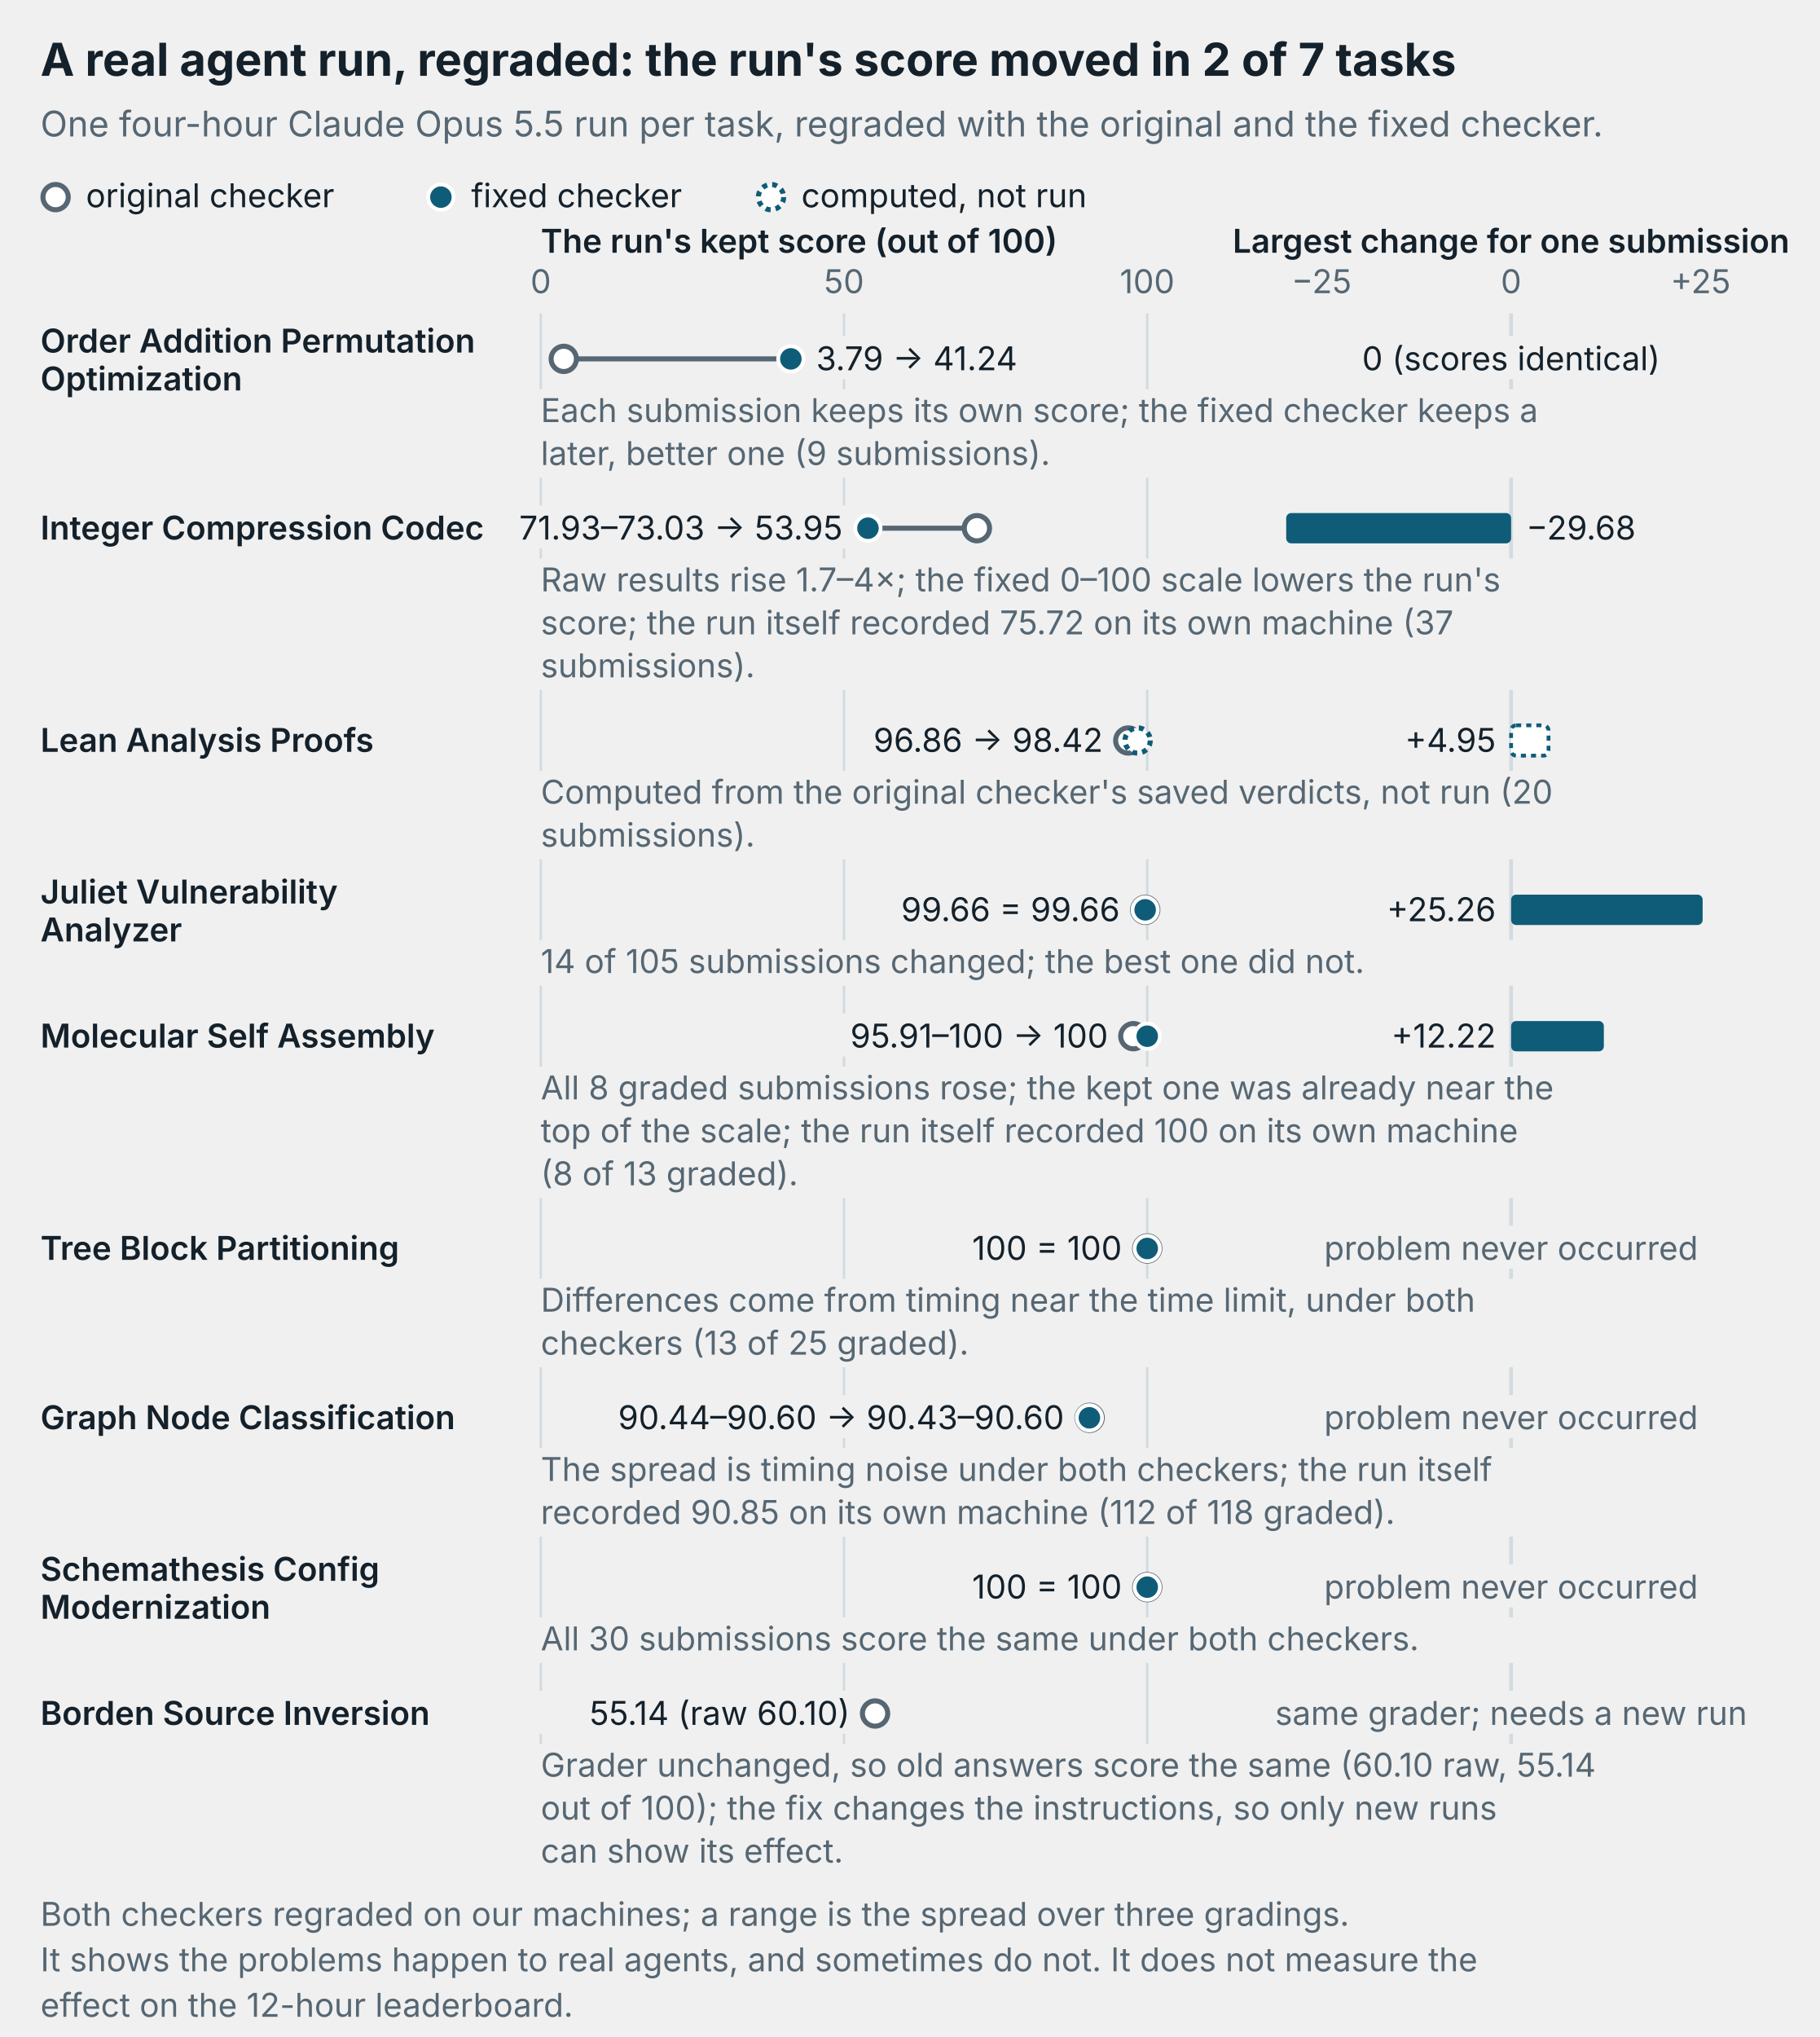
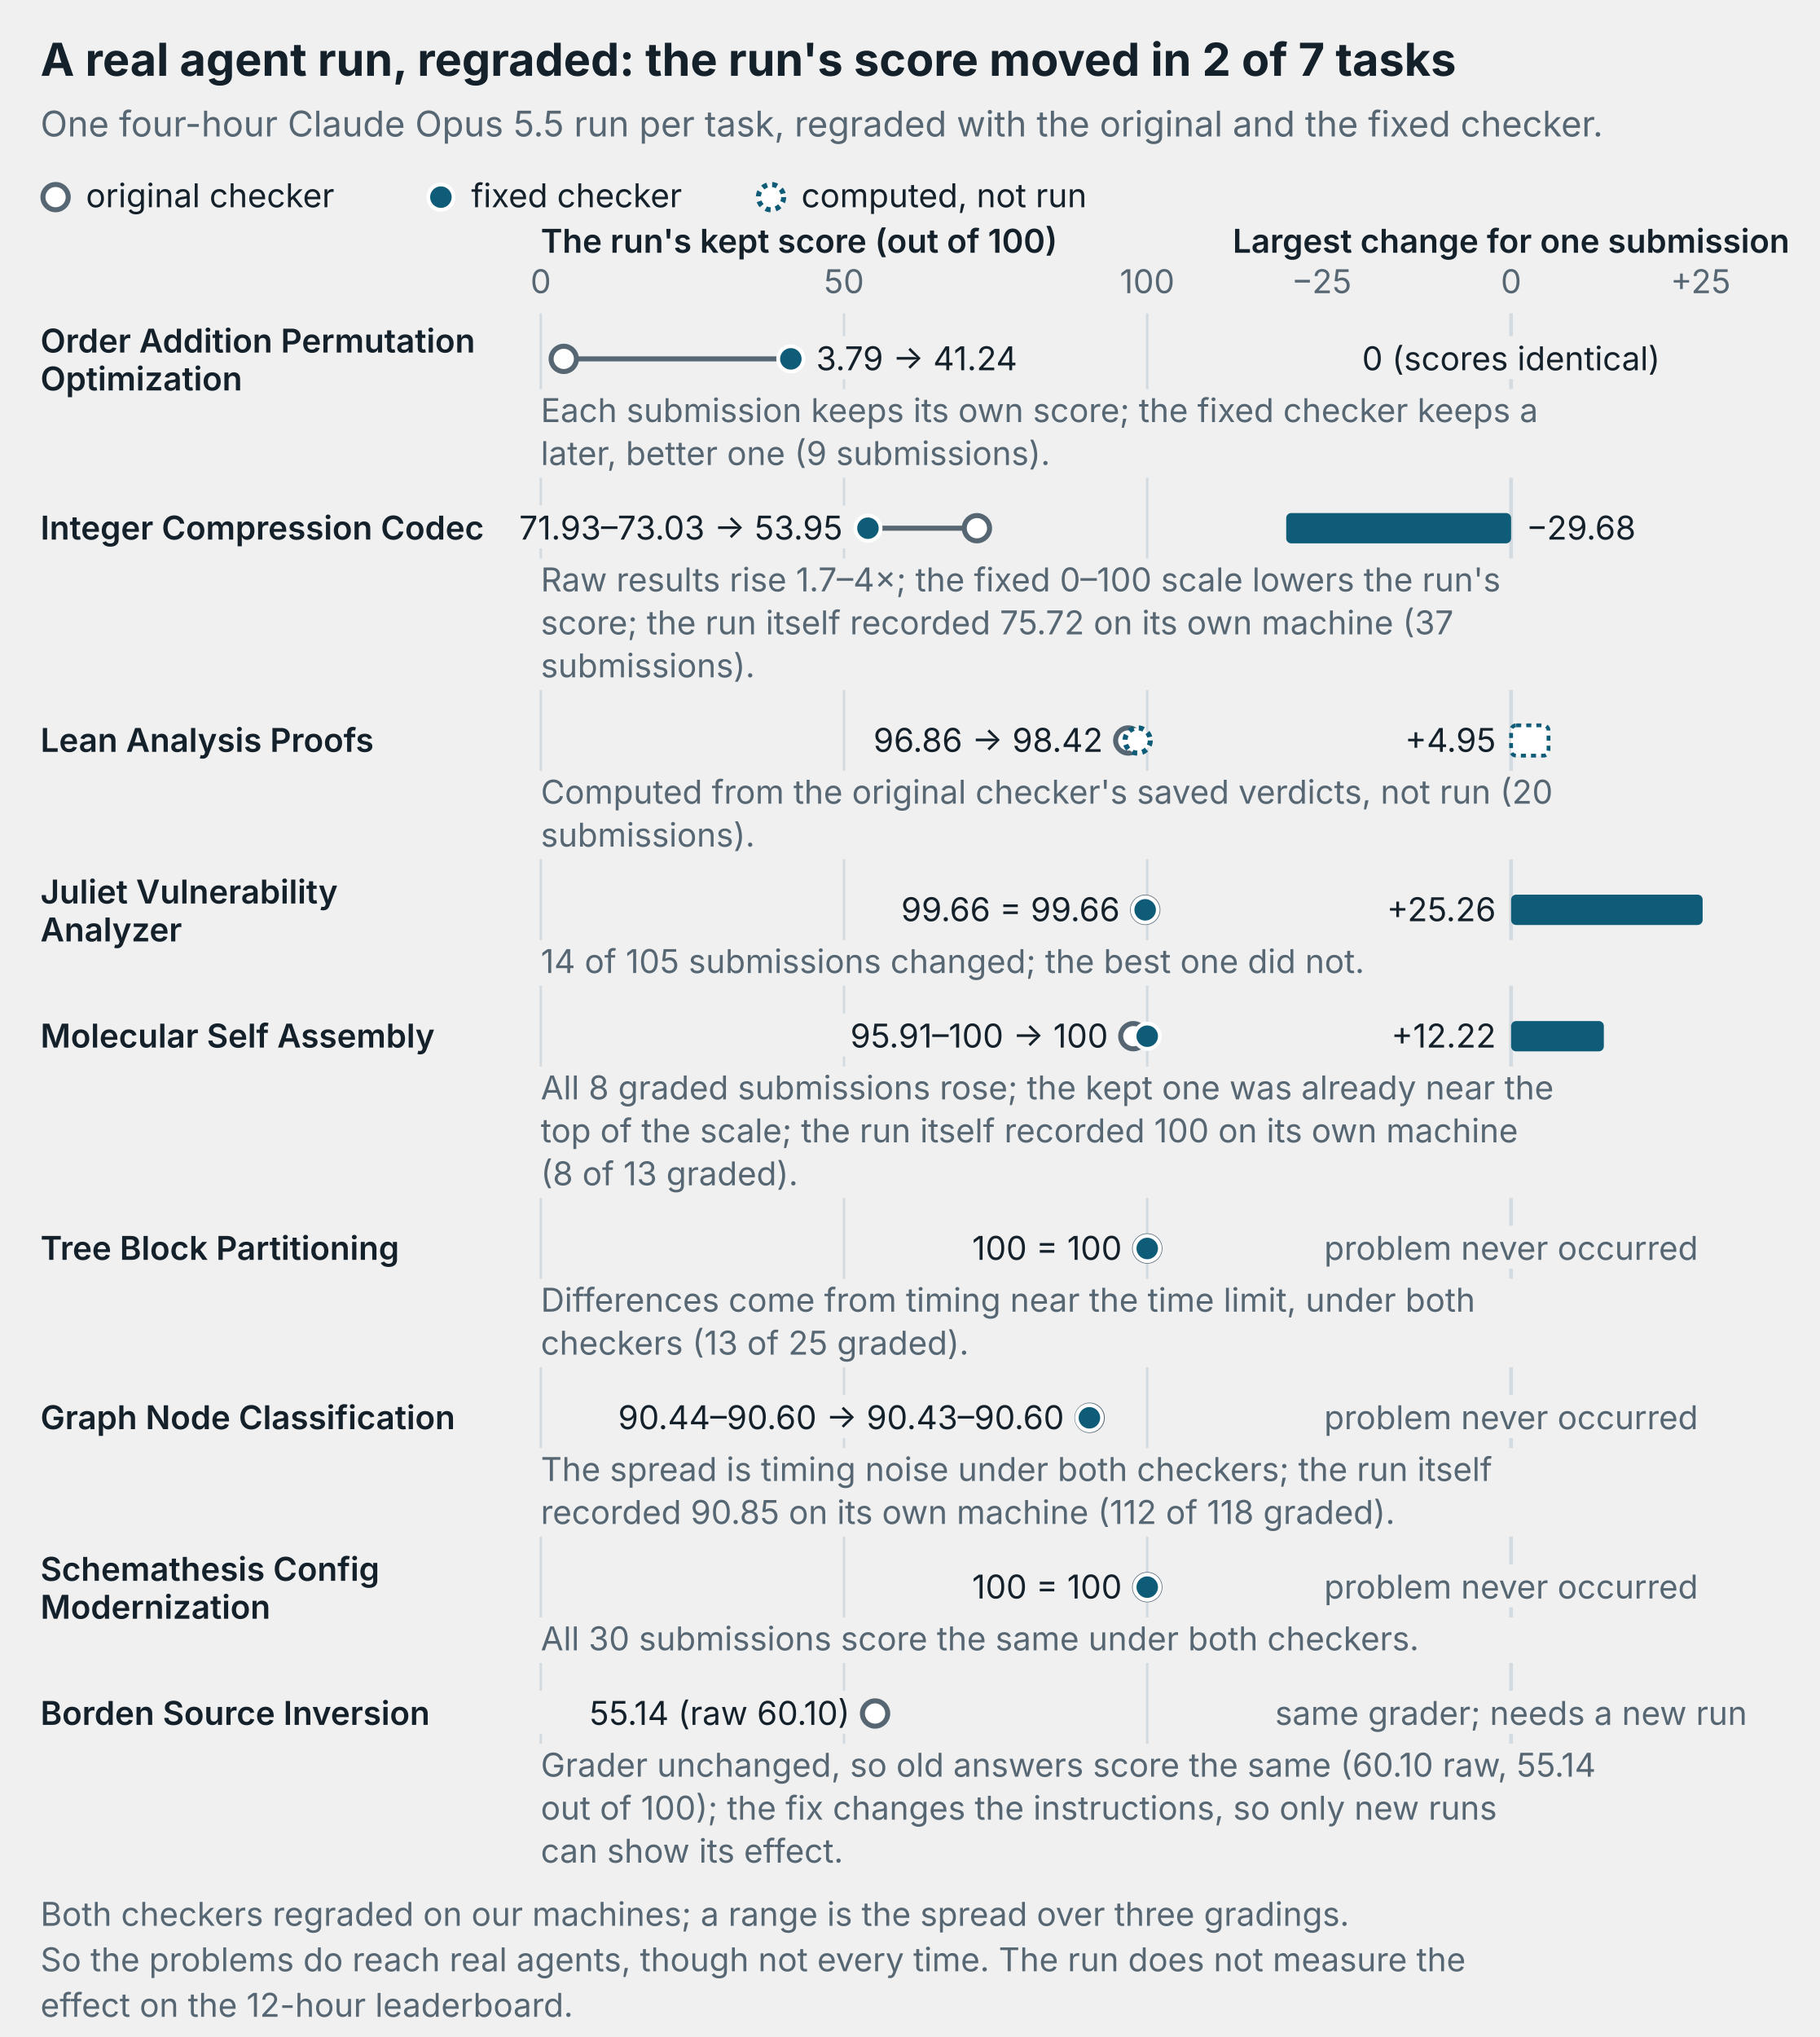
<svg xmlns="http://www.w3.org/2000/svg" viewBox="0 0 720 806" role="img">
  <style>
  .ink{fill:#14212b} .muted{fill:#566773} .rule{stroke:#d3dbe0} .bg{fill:#ffffff}
  .good{fill:#2c7a57} .bad{fill:#ad3528} .warn{fill:#9a6510} .acc{fill:#0f5c78}
  .accS{stroke:#0f5c78} .inkS{stroke:#14212b} .warnS{stroke:#9a6510} .mutedS{stroke:#566773}
  .accBg{fill:#e3eff4} .ioRing{stroke:#ffffff} .ioBand{fill:#eef2f4}
  text{font-family:"IBM Plex Sans",system-ui,-apple-system,"Segoe UI",sans-serif}
  @media (prefers-color-scheme: dark){
    .ink{fill:#e2e9ed} .muted{fill:#95a6b1} .rule{stroke:#2a3843} .bg{fill:#152029}
    .good{fill:#6cc79a} .bad{fill:#f08a7c} .warn{fill:#e0a64a} .acc{fill:#6cb6d3}
    .accS{stroke:#6cb6d3} .inkS{stroke:#e2e9ed} .warnS{stroke:#e0a64a} .mutedS{stroke:#95a6b1}
    .accBg{fill:#16303c} .ioRing{stroke:#152029} .ioBand{fill:#1c2a34}
  }
</style>
  <text x="16" y="30" class="ink" font-size="18" text-anchor="start" font-weight="700">A real agent run, regraded: the run's score moved in 2 of 7 tasks</text>
  <text x="16" y="54" class="muted" font-size="14" text-anchor="start" font-weight="400">One four-hour Claude Opus 5.5 run per task, regraded with the original and the fixed checker.</text>
  <circle cx="22" cy="78" r="5" class="bg mutedS" stroke-width="2" />
  <text x="34" y="82" class="ink" font-size="13" text-anchor="start" font-weight="400">original checker</text>
  <circle cx="174.48" cy="78" r="5" class="acc ioRing" stroke-width="1.5" />
  <text x="186.48" y="82" class="ink" font-size="13" text-anchor="start" font-weight="400">fixed checker</text>
  <circle cx="305.12" cy="78" r="5" class="bg accS" stroke-width="2" stroke-dasharray="2 2" />
  <text x="317.12" y="82" class="ink" font-size="13" text-anchor="start" font-weight="400">computed, not run</text>
  <text x="214" y="100" class="ink" font-size="13" text-anchor="start" font-weight="600">The run's kept score (out of 100)</text>
  <text x="598" y="100" class="ink" font-size="13" text-anchor="middle" font-weight="600">Largest change for one submission</text>
  <text x="214" y="116" class="muted" font-size="13" text-anchor="middle" font-weight="400">0</text>
  <text x="334" y="116" class="muted" font-size="13" text-anchor="middle" font-weight="400">50</text>
  <text x="454" y="116" class="muted" font-size="13" text-anchor="middle" font-weight="400">100</text>
  <text x="523" y="116" class="muted" font-size="13" text-anchor="middle" font-weight="400">−25</text>
  <text x="598" y="116" class="muted" font-size="13" text-anchor="middle" font-weight="400">0</text>
  <text x="673" y="116" class="muted" font-size="13" text-anchor="middle" font-weight="400">+25</text>
  <line x1="214" y1="124" x2="214" y2="154" class="rule" stroke-width="1" />
  <line x1="214" y1="189" x2="214" y2="200" class="rule" stroke-width="1" />
  <line x1="214" y1="217" x2="214" y2="221" class="rule" stroke-width="1" />
  <line x1="214" y1="273" x2="214" y2="305" class="rule" stroke-width="1" />
  <line x1="214" y1="340" x2="214" y2="372" class="rule" stroke-width="1" />
  <line x1="214" y1="390" x2="214" y2="422" class="rule" stroke-width="1" />
  <line x1="214" y1="474" x2="214" y2="506" class="rule" stroke-width="1" />
  <line x1="214" y1="541" x2="214" y2="573" class="rule" stroke-width="1" />
  <line x1="214" y1="608" x2="214" y2="640" class="rule" stroke-width="1" />
  <line x1="214" y1="658" x2="214" y2="669" class="rule" stroke-width="1" />
  <line x1="214" y1="686" x2="214" y2="690" class="rule" stroke-width="1" />
  <line x1="334" y1="124" x2="334" y2="133" class="rule" stroke-width="1" />
  <line x1="334" y1="150" x2="334" y2="154" class="rule" stroke-width="1" />
  <line x1="334" y1="189" x2="334" y2="200" class="rule" stroke-width="1" />
  <line x1="334" y1="217" x2="334" y2="221" class="rule" stroke-width="1" />
  <line x1="334" y1="273" x2="334" y2="305" class="rule" stroke-width="1" />
  <line x1="334" y1="340" x2="334" y2="372" class="rule" stroke-width="1" />
  <line x1="334" y1="390" x2="334" y2="401" class="rule" stroke-width="1" />
  <line x1="334" y1="418" x2="334" y2="422" class="rule" stroke-width="1" />
  <line x1="334" y1="474" x2="334" y2="506" class="rule" stroke-width="1" />
  <line x1="334" y1="541" x2="334" y2="552" class="rule" stroke-width="1" />
  <line x1="334" y1="569" x2="334" y2="573" class="rule" stroke-width="1" />
  <line x1="334" y1="608" x2="334" y2="640" class="rule" stroke-width="1" />
  <line x1="334" y1="658" x2="334" y2="669" class="rule" stroke-width="1" />
  <line x1="334" y1="686" x2="334" y2="690" class="rule" stroke-width="1" />
  <line x1="454" y1="124" x2="454" y2="154" class="rule" stroke-width="1" />
  <line x1="454" y1="189" x2="454" y2="221" class="rule" stroke-width="1" />
  <line x1="454" y1="273" x2="454" y2="305" class="rule" stroke-width="1" />
  <line x1="454" y1="340" x2="454" y2="372" class="rule" stroke-width="1" />
  <line x1="454" y1="390" x2="454" y2="422" class="rule" stroke-width="1" />
  <line x1="454" y1="474" x2="454" y2="506" class="rule" stroke-width="1" />
  <line x1="454" y1="541" x2="454" y2="573" class="rule" stroke-width="1" />
  <line x1="454" y1="608" x2="454" y2="640" class="rule" stroke-width="1" />
  <line x1="454" y1="658" x2="454" y2="690" class="rule" stroke-width="1" />
  <line x1="598" y1="124" x2="598" y2="133" class="rule" stroke-width="1.5" />
  <line x1="598" y1="150" x2="598" y2="154" class="rule" stroke-width="1.5" />
  <line x1="598" y1="189" x2="598" y2="221" class="rule" stroke-width="1.5" />
  <line x1="598" y1="273" x2="598" y2="305" class="rule" stroke-width="1.5" />
  <line x1="598" y1="340" x2="598" y2="372" class="rule" stroke-width="1.5" />
  <line x1="598" y1="390" x2="598" y2="422" class="rule" stroke-width="1.5" />
  <line x1="598" y1="474" x2="598" y2="485" class="rule" stroke-width="1.5" />
  <line x1="598" y1="502" x2="598" y2="506" class="rule" stroke-width="1.5" />
  <line x1="598" y1="541" x2="598" y2="552" class="rule" stroke-width="1.5" />
  <line x1="598" y1="569" x2="598" y2="573" class="rule" stroke-width="1.5" />
  <line x1="598" y1="608" x2="598" y2="619" class="rule" stroke-width="1.5" />
  <line x1="598" y1="636" x2="598" y2="640" class="rule" stroke-width="1.5" />
  <line x1="598" y1="658" x2="598" y2="669" class="rule" stroke-width="1.5" />
  <line x1="598" y1="686" x2="598" y2="690" class="rule" stroke-width="1.5" />
  <text x="16" y="139.5" class="ink" font-size="13" text-anchor="start" font-weight="600">Order Addition Permutation</text>
  <text x="16" y="154.5" class="ink" font-size="13" text-anchor="start" font-weight="600">Optimization</text>
  <line x1="223.1" y1="142" x2="313.0" y2="142" class="mutedS" stroke-width="2" />
  <circle cx="223.1" cy="142" r="5" class="bg mutedS" stroke-width="2" />
  <circle cx="312.968" cy="142" r="5" class="acc ioRing" stroke-width="1.5" />
  <text x="322.968" y="146.5" class="ink" font-size="13" text-anchor="start" font-weight="400">3.79 → 41.24</text>
  <text x="598" y="146.5" class="ink" font-size="13" text-anchor="middle" font-weight="400">0 (scores identical)</text>
  <text x="214" y="167" class="muted" font-size="13" text-anchor="start" font-weight="400">Each submission keeps its own score; the fixed checker keeps a</text>
  <text x="214" y="184" class="muted" font-size="13" text-anchor="start" font-weight="400">later, better one (9 submissions).</text>
  <text x="16" y="213.5" class="ink" font-size="13" text-anchor="start" font-weight="600">Integer Compression Codec</text>
  <line x1="386.6" y1="209" x2="343.5" y2="209" class="mutedS" stroke-width="2" />
  <circle cx="386.6" cy="209" r="5" class="bg mutedS" stroke-width="2" />
  <circle cx="343.479" cy="209" r="5" class="acc ioRing" stroke-width="1.5" />
  <text x="333.479" y="213.5" class="ink" font-size="13" text-anchor="end" font-weight="400">71.93–73.03 → 53.95</text>
  <rect x="509.0" y="203" width="89.0" height="12" rx="2" class="acc" stroke-width="1.5" />
  <text x="604" y="213.5" class="ink" font-size="13" text-anchor="start" font-weight="400">−29.68</text>
  <text x="214" y="234" class="muted" font-size="13" text-anchor="start" font-weight="400">Raw results rise 1.7–4×; the fixed 0–100 scale lowers the run's</text>
  <text x="214" y="251" class="muted" font-size="13" text-anchor="start" font-weight="400">score; the run itself recorded 75.72 on its own machine (37</text>
  <text x="214" y="268" class="muted" font-size="13" text-anchor="start" font-weight="400">submissions).</text>
  <text x="16" y="297.5" class="ink" font-size="13" text-anchor="start" font-weight="600">Lean Analysis Proofs</text>
  <line x1="446.5" y1="293" x2="450.2" y2="293" class="mutedS" stroke-width="2" />
  <circle cx="446.5" cy="293" r="5" class="bg mutedS" stroke-width="2" />
  <circle cx="450.2" cy="293" r="5" class="bg accS" stroke-width="2" stroke-dasharray="2 2" />
  <text x="436.472" y="297.5" class="ink" font-size="13" text-anchor="end" font-weight="400">96.86 → 98.42</text>
  <rect x="598.0" y="287" width="14.8" height="12" rx="2" class="bg accS" stroke-width="1.5" stroke-dasharray="2 2" />
  <text x="592" y="297.5" class="ink" font-size="13" text-anchor="end" font-weight="400">+4.95</text>
  <text x="214" y="318" class="muted" font-size="13" text-anchor="start" font-weight="400">Computed from the original checker's saved verdicts, not run (20</text>
  <text x="214" y="335" class="muted" font-size="13" text-anchor="start" font-weight="400">submissions).</text>
  <text x="16" y="357.5" class="ink" font-size="13" text-anchor="start" font-weight="600">Juliet Vulnerability</text>
  <text x="16" y="372.5" class="ink" font-size="13" text-anchor="start" font-weight="600">Analyzer</text>
  <line x1="453.2" y1="360" x2="453.2" y2="360" class="mutedS" stroke-width="2" />
  <circle cx="453.2" cy="360" r="5" class="bg mutedS" stroke-width="2" />
  <circle cx="453.184" cy="360" r="5" class="acc ioRing" stroke-width="1.5" />
  <text x="443.184" y="364.5" class="ink" font-size="13" text-anchor="end" font-weight="400">99.66 = 99.66</text>
  <rect x="598.0" y="354" width="75.8" height="12" rx="2" class="acc" stroke-width="1.5" />
  <text x="592" y="364.5" class="ink" font-size="13" text-anchor="end" font-weight="400">+25.26</text>
  <text x="214" y="385" class="muted" font-size="13" text-anchor="start" font-weight="400">14 of 105 submissions changed; the best one did not.</text>
  <text x="16" y="414.5" class="ink" font-size="13" text-anchor="start" font-weight="600">Molecular Self Assembly</text>
  <line x1="448.5" y1="410" x2="454.0" y2="410" class="mutedS" stroke-width="2" />
  <circle cx="448.5" cy="410" r="5" class="bg mutedS" stroke-width="2" />
  <circle cx="454" cy="410" r="5" class="acc ioRing" stroke-width="1.5" />
  <text x="438.511" y="414.5" class="ink" font-size="13" text-anchor="end" font-weight="400">95.91–100 → 100</text>
  <rect x="598.0" y="404" width="36.7" height="12" rx="2" class="acc" stroke-width="1.5" />
  <text x="592" y="414.5" class="ink" font-size="13" text-anchor="end" font-weight="400">+12.22</text>
  <text x="214" y="435" class="muted" font-size="13" text-anchor="start" font-weight="400">All 8 graded submissions rose; the kept one was already near the</text>
  <text x="214" y="452" class="muted" font-size="13" text-anchor="start" font-weight="400">top of the scale; the run itself recorded 100 on its own machine</text>
  <text x="214" y="469" class="muted" font-size="13" text-anchor="start" font-weight="400">(8 of 13 graded).</text>
  <text x="16" y="498.5" class="ink" font-size="13" text-anchor="start" font-weight="600">Tree Block Partitioning</text>
  <line x1="454.0" y1="494" x2="454.0" y2="494" class="mutedS" stroke-width="2" />
  <circle cx="454.0" cy="494" r="5" class="bg mutedS" stroke-width="2" />
  <circle cx="454" cy="494" r="5" class="acc ioRing" stroke-width="1.5" />
  <text x="444" y="498.5" class="ink" font-size="13" text-anchor="end" font-weight="400">100 = 100</text>
  <text x="598" y="498.5" class="muted" font-size="13" text-anchor="middle" font-weight="400">problem never occurred</text>
  <text x="214" y="519" class="muted" font-size="13" text-anchor="start" font-weight="400">Differences come from timing near the time limit, under both</text>
  <text x="214" y="536" class="muted" font-size="13" text-anchor="start" font-weight="400">checkers (13 of 25 graded).</text>
  <text x="16" y="565.5" class="ink" font-size="13" text-anchor="start" font-weight="600">Graph Node Classification</text>
  <line x1="431.2" y1="561" x2="431.1" y2="561" class="mutedS" stroke-width="2" />
  <circle cx="431.2" cy="561" r="5" class="bg mutedS" stroke-width="2" />
  <circle cx="431.115" cy="561" r="5" class="acc ioRing" stroke-width="1.5" />
  <text x="421.115" y="565.5" class="ink" font-size="13" text-anchor="end" font-weight="400">90.44–90.60 → 90.43–90.60</text>
  <text x="598" y="565.5" class="muted" font-size="13" text-anchor="middle" font-weight="400">problem never occurred</text>
  <text x="214" y="586" class="muted" font-size="13" text-anchor="start" font-weight="400">The spread is timing noise under both checkers; the run itself</text>
  <text x="214" y="603" class="muted" font-size="13" text-anchor="start" font-weight="400">recorded 90.85 on its own machine (112 of 118 graded).</text>
  <text x="16" y="625.5" class="ink" font-size="13" text-anchor="start" font-weight="600">Schemathesis Config</text>
  <text x="16" y="640.5" class="ink" font-size="13" text-anchor="start" font-weight="600">Modernization</text>
  <line x1="454.0" y1="628" x2="454.0" y2="628" class="mutedS" stroke-width="2" />
  <circle cx="454.0" cy="628" r="5" class="bg mutedS" stroke-width="2" />
  <circle cx="454" cy="628" r="5" class="acc ioRing" stroke-width="1.5" />
  <text x="444" y="632.5" class="ink" font-size="13" text-anchor="end" font-weight="400">100 = 100</text>
  <text x="598" y="632.5" class="muted" font-size="13" text-anchor="middle" font-weight="400">problem never occurred</text>
  <text x="214" y="653" class="muted" font-size="13" text-anchor="start" font-weight="400">All 30 submissions score the same under both checkers.</text>
  <text x="16" y="682.5" class="ink" font-size="13" text-anchor="start" font-weight="600">Borden Source Inversion</text>
  <circle cx="346.3" cy="678" r="5" class="bg mutedS" stroke-width="2" />
  <text x="336.337" y="682.5" class="ink" font-size="13" text-anchor="end" font-weight="400">55.14 (raw 60.10)</text>
  <text x="598" y="682.5" class="muted" font-size="13" text-anchor="middle" font-weight="400">same grader; needs a new run</text>
  <text x="214" y="703" class="muted" font-size="13" text-anchor="start" font-weight="400">Grader unchanged, so old answers score the same (60.10 raw, 55.14</text>
  <text x="214" y="720" class="muted" font-size="13" text-anchor="start" font-weight="400">out of 100); the fix changes the instructions, so only new runs</text>
  <text x="214" y="737" class="muted" font-size="13" text-anchor="start" font-weight="400">can show its effect.</text>
  <text x="16" y="762" class="muted" font-size="13" text-anchor="start" font-weight="400">Both checkers regraded on our machines; a range is the spread over three gradings.</text>
-   <text x="16" y="780" class="muted" font-size="13" text-anchor="start" font-weight="400">It shows the problems happen to real agents, and sometimes do not. It does not measure the</text>
+   <text x="16" y="780" class="muted" font-size="13" text-anchor="start" font-weight="400">So the problems do reach real agents, though not every time. The run does not measure the</text>
  <text x="16" y="798" class="muted" font-size="13" text-anchor="start" font-weight="400">effect on the 12-hour leaderboard.</text>
</svg>
